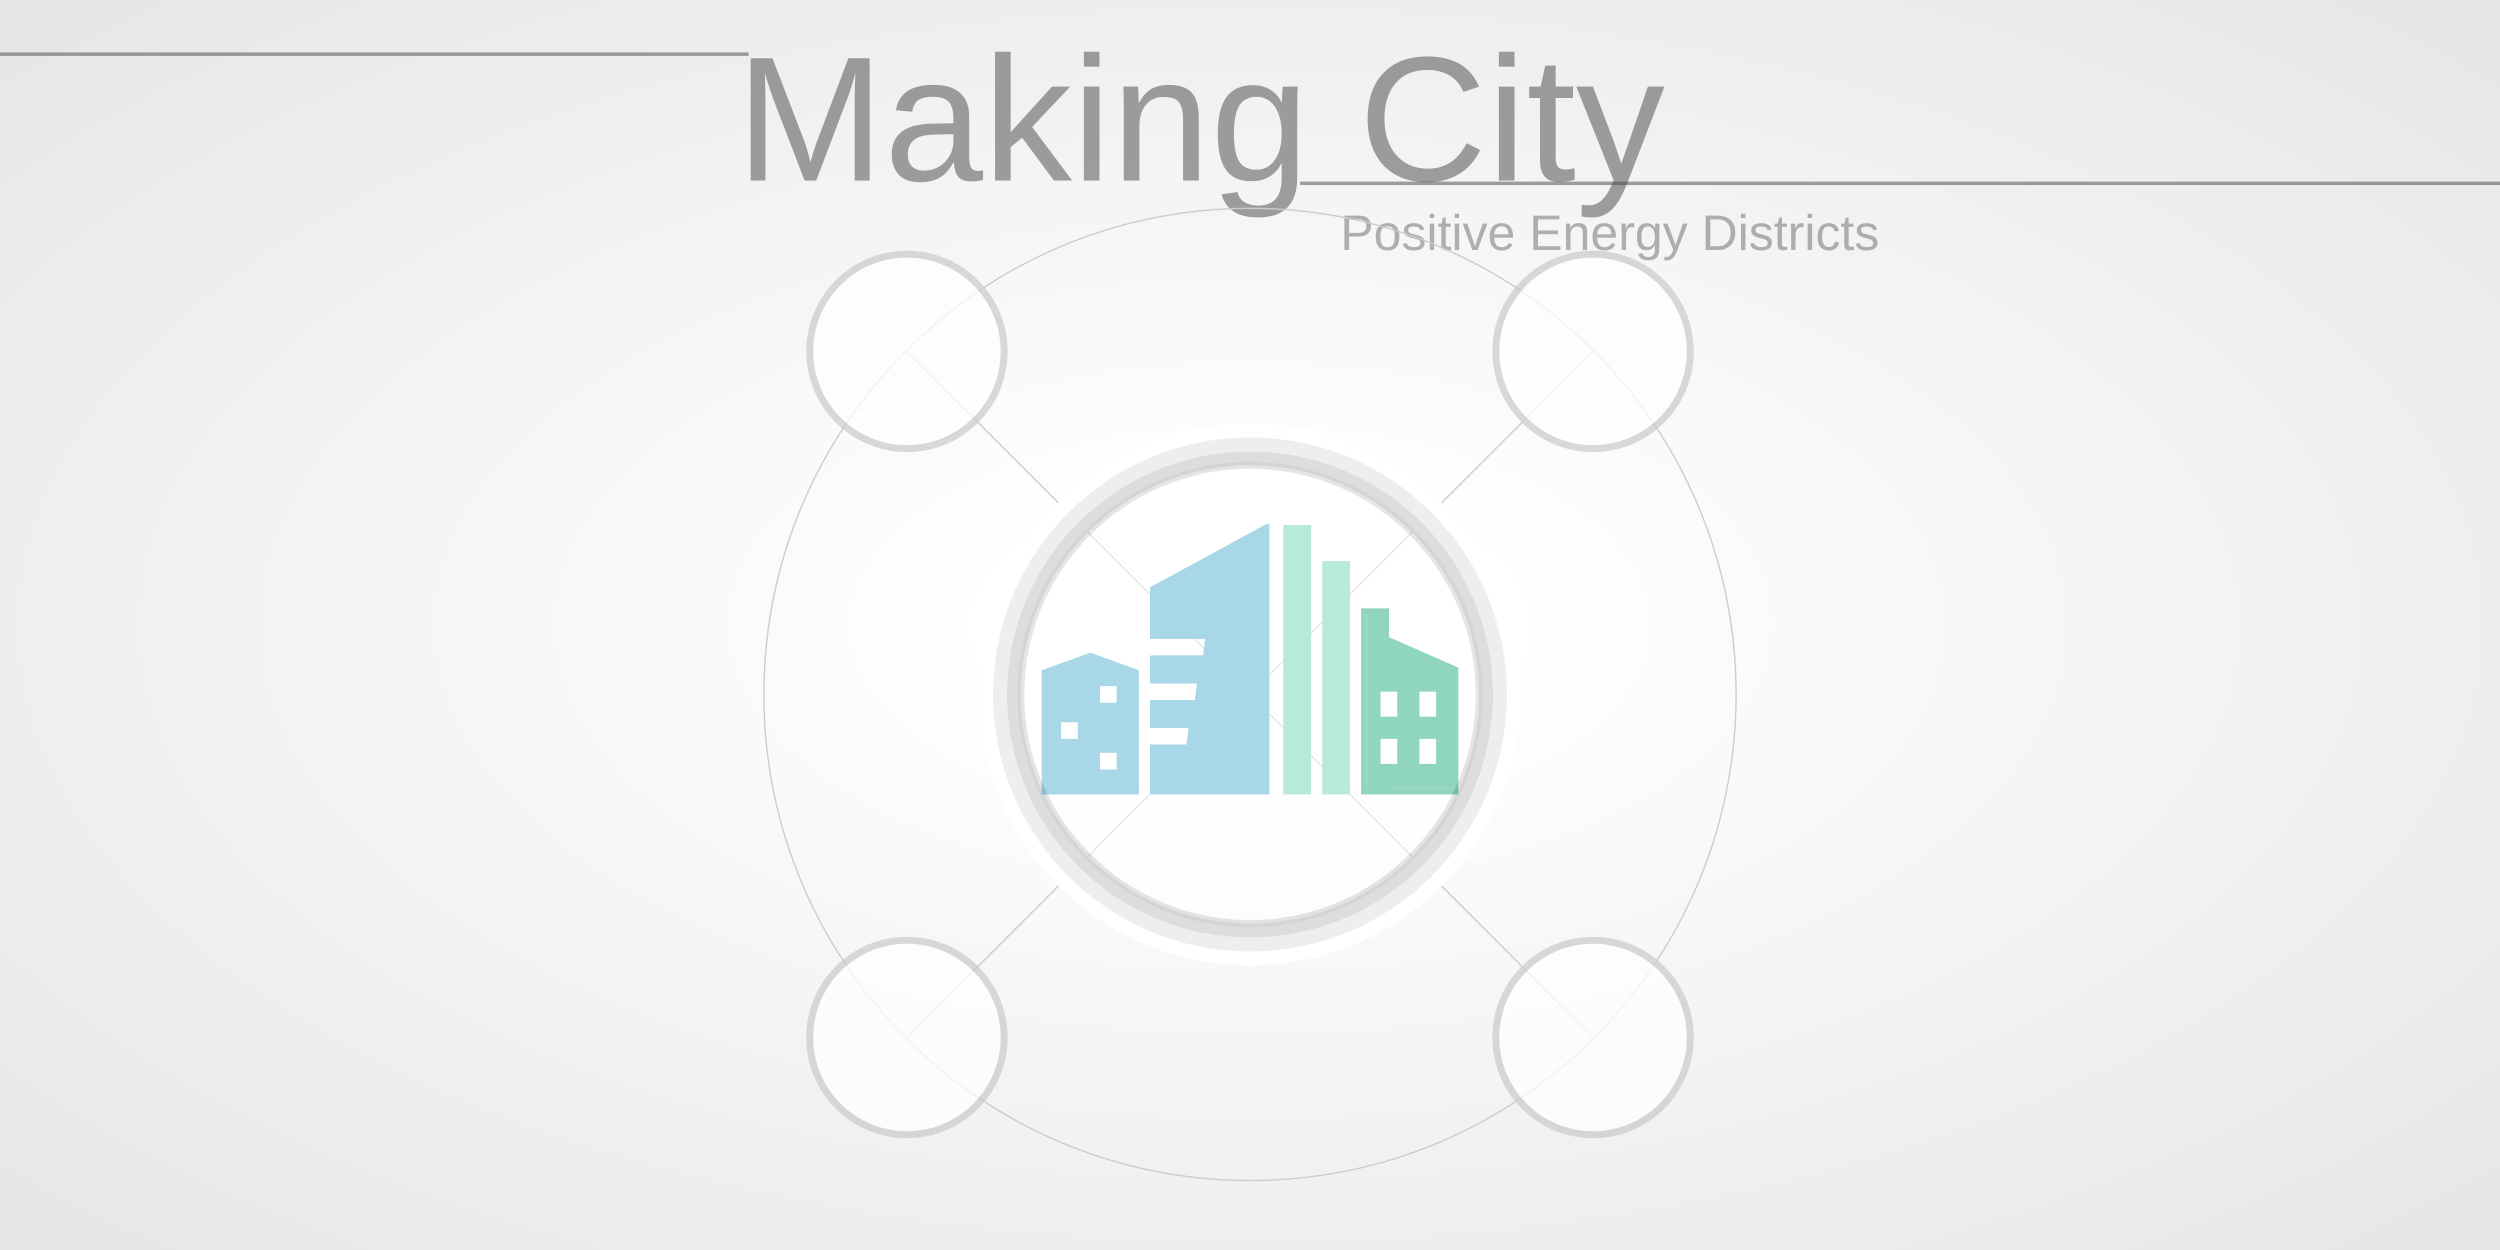
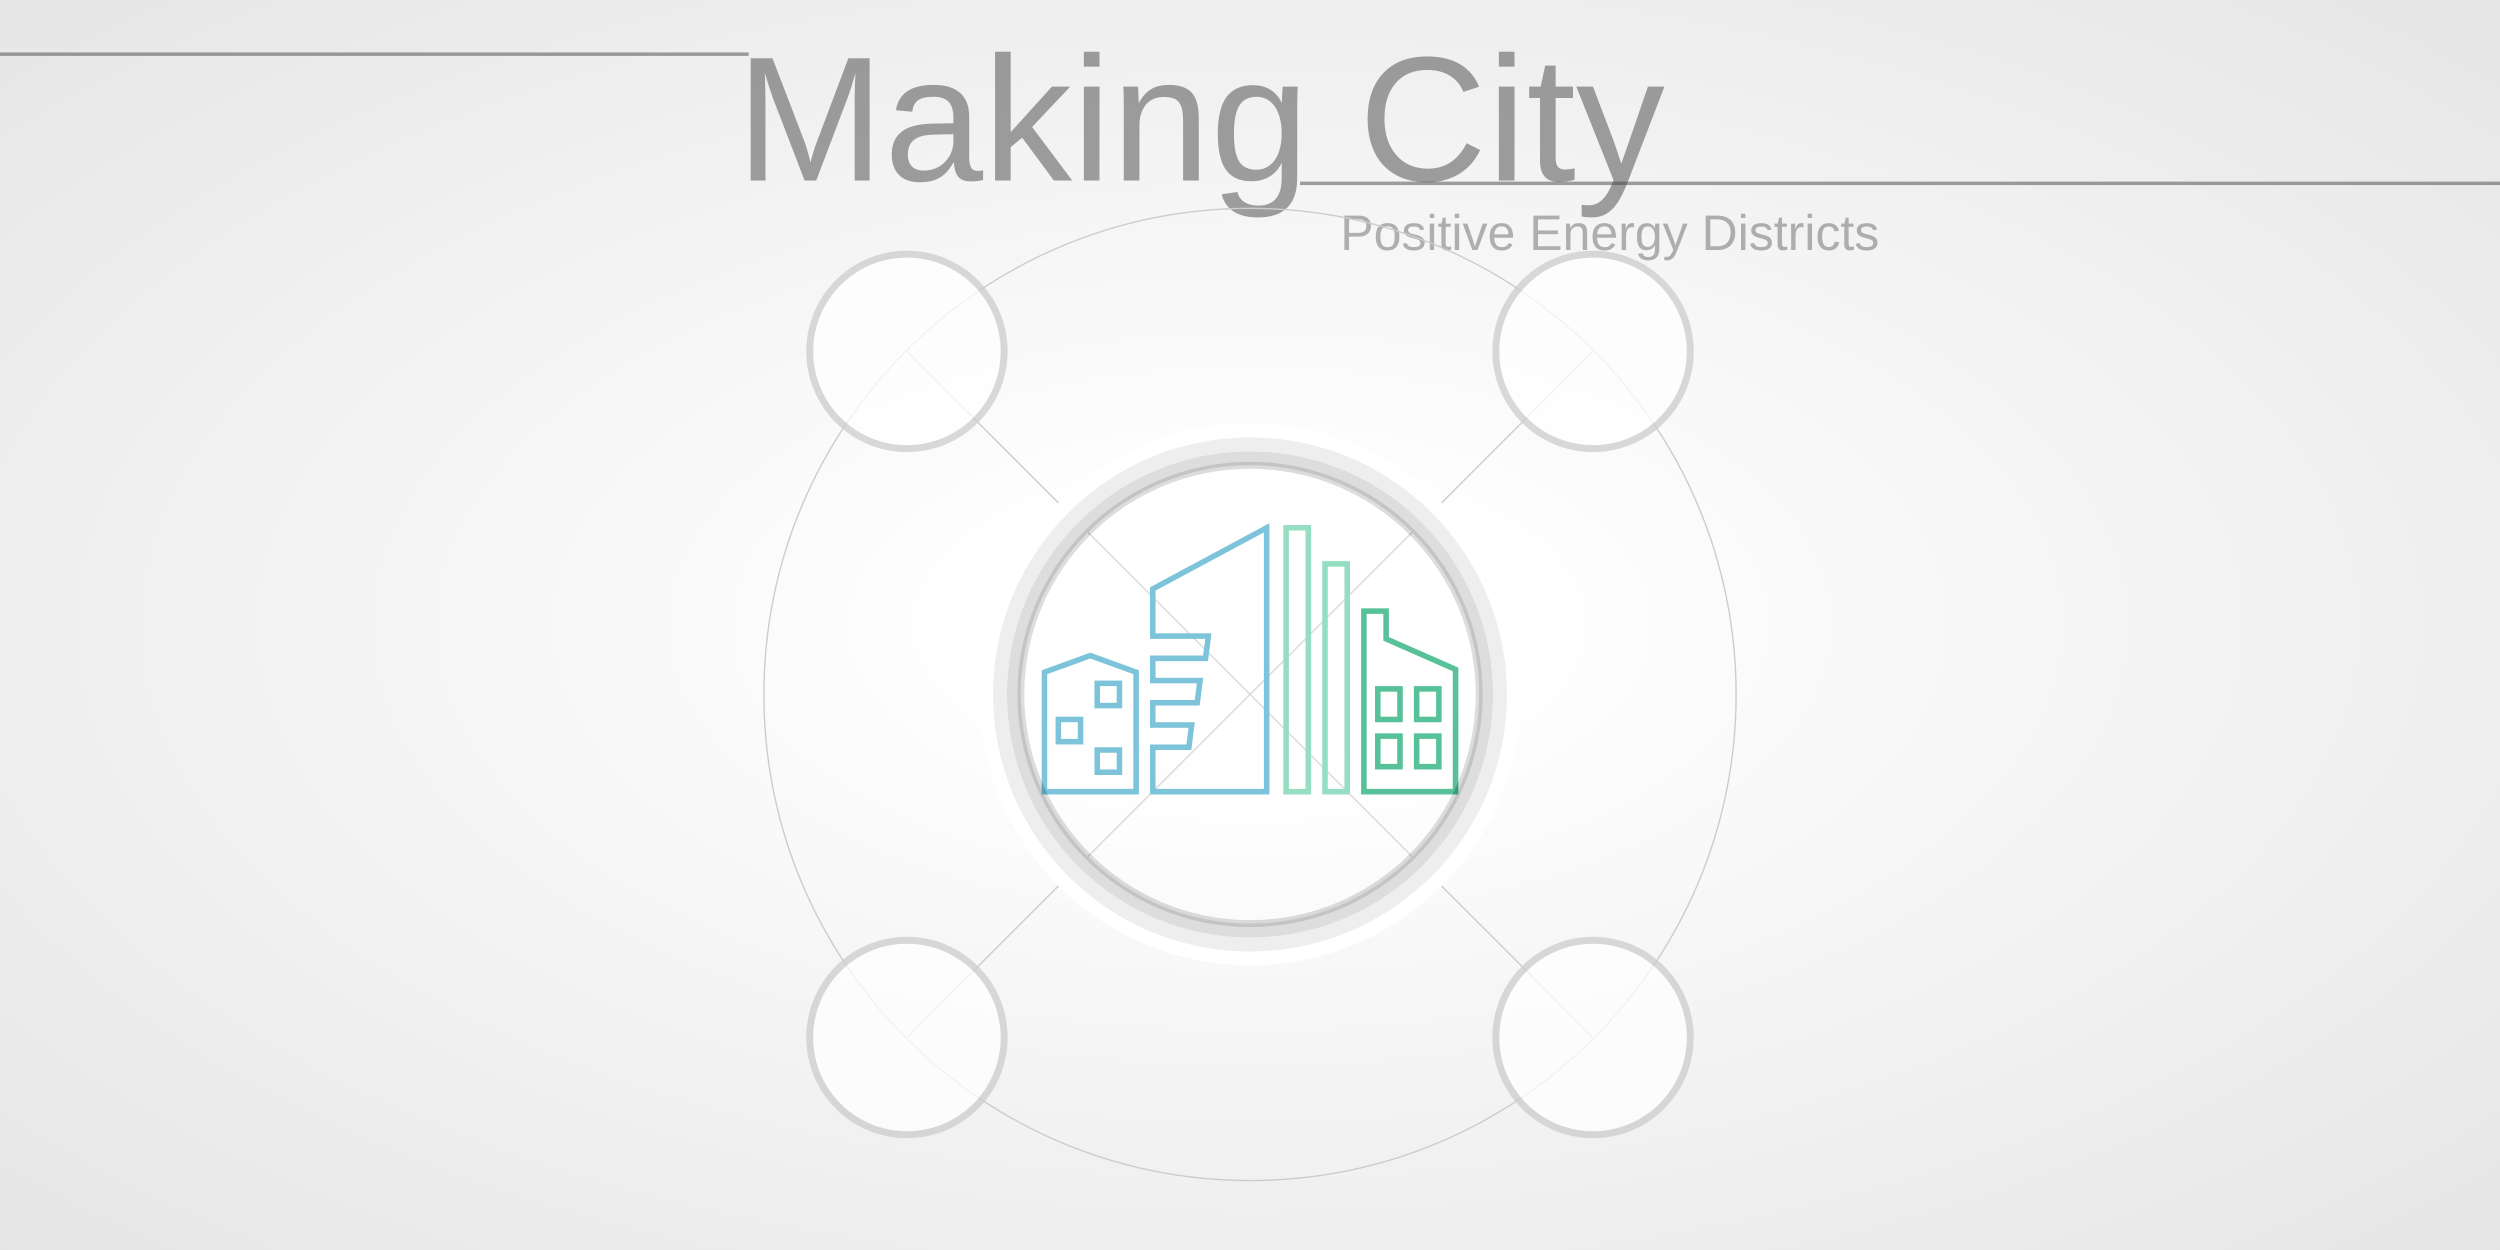
<svg xmlns="http://www.w3.org/2000/svg" width="1800" height="900" viewBox="-900 -500 1800 900" preserveAspectRatio="xMinYMin meet">
  <style>
.line {
	fill: none;
	stroke-width: 1;
	stroke: #ccc;
}
.circle-district {
	cursor: pointer;
}
.grid-head {
	opacity: 0.5;
	stroke-width: 2.5;
	stroke: #444;
}
</style>
  <defs>
    <radialGradient id="grad" cx="50%" cy="50%" r="100%">
      <stop offset="10%" style="stop-color:#fff; stop-opacity:1" />
      <stop offset="50%" style="stop-color:#eee; stop-opacity:1" />
      <stop offset="90%" style="stop-color:#ddd; stop-opacity:1" />
    </radialGradient>
  </defs>
  <rect x="-900" y="-500" width="1800" height="900" fill="url(#grad)" stroke-width="0" stroke="#000" />
  <text x="-370" y="-370" opacity="0.5" font-family="Arial, Helvetica, sans-serif" font-size="128px" fill="#444">Making City</text>
  <path class="grid-head" d="M-900 -461 H-361" />
  <path class="grid-head" d="M36 -368 H900" />
  <text x="65" y="-320" opacity="0.4" font-family="Arial, Helvetica, sans-serif" font-size="36px" fill="#444">Positive Energy Districts</text>
  <path class="line" d="M0,0 L247,-247" />
  <path class="line" d="M0,0 L247,247" />
  <path class="line" d="M0,0 L-247,-247" />
  <path class="line" d="M0,0 L-247,247" />
  <circle cx="0" cy="0" r="350" stroke-width="1" stroke="#ccc" fill="none" />
  <circle cx="0" cy="0" r="190" stroke-width="10" stroke="#fff" fill="none" />
  <circle cx="0" cy="0" r="180" stroke-width="10" stroke="#eee" fill="none" />
  <circle cx="0" cy="0" r="170" stroke-width="10" stroke="#ddd" fill="none" />
  <path id="first-building-path" d="M0,0 L0,43 L16.5,49 L33,43 L33,0 L0,0 Z    M39,0 L39,16 L52,16 L53,24 L39,24 L39,32 L55,32 L56,40 L39,40 L39,48 L58,48 L59,56 L39,56 L39,73 L80,95 L80,0 L39,0 Z" style="stroke:#51b0ce;stroke-width:2px;stroke-dasharray:0px 0px;fill:none;transform: scaleY(-2) scaleX(2) translate(-74px,-35px);">
    <animate id="first-building-path-animate" attributeName="stroke-dashoffset" from="0" to="0" dur="2s" repeatCount="1" />
  </path>
-   <path id="first-painting-path" d="M5,0 L5,39 L16.5 44 L28,39 L28,5 L5,5 Z    M15,10 L15,38 L20,38 L20,10    M44,0 L44,11 L57,11 L65,60 L44,60 L44,71 L75,88 L75,5 L44,5    M39,44 L80,44    M39,28 L80,28    M65,0 L65,73 L48,65" style="stroke:#51b0ce;stroke-width:10px;stroke-dasharray:0px 0px;fill:none;transform: scaleY(-2) scaleX(2) translate(-74px,-35px);">
-     <animate id="first-painting-path-animate" attributeName="stroke-dashoffset" from="0" to="0" dur="2s" repeatCount="1" />
-   </path>
+   <path id="first-painting-path" d="M5,0 L5,39 L16.5 44 L28,39 L28,5 L5,5 Z    M15,10 L15,38 L20,38 L20,10    M44,0 L44,11 L57,11 L65,60 L44,60 L44,71 L75,88 L75,5 L44,5    M39,44 L80,44    M39,28 L80,28    M65,0 L65,73 L48,65" style="stroke:#fff;stroke-width:0px;fill:none;transform: scaleY(-2) scaleX(2) translate(-74px,-35px);" />
  <rect x="19" y="7" width="8" height="8" style="stroke:#51b0ce;stroke-width:2px;fill:#fff;transform: scaleY(-2) scaleX(2) translate(-74px,-35px);">
    <animate attributeName="opacity" from="0" to="1" dur="2s" />
  </rect>
  <rect x="5" y="18" width="8" height="8" style="stroke:#51b0ce;stroke-width:2px;fill:#fff;transform: scaleY(-2) scaleX(2) translate(-74px,-35px);">
    <animate attributeName="opacity" from="0" to="1" dur="2s" />
  </rect>
  <rect x="19" y="31" width="8" height="8" style="stroke:#51b0ce;stroke-width:2px;fill:#fff;transform: scaleY(-2) scaleX(2) translate(-74px,-35px);">
    <animate attributeName="opacity" from="0" to="1" dur="2s" />
  </rect>
  <path id="second-building-path" d="M87,0 L87,95 L95,95 L95,0 L87,0 Z M101,0 L101,82 L109,82 L109,0 L101,0 Z" style="stroke:#73d3ae;stroke-width:2px;stroke-dasharray:0px 0px;fill:none;transform: scaleY(-2) scaleX(2) translate(-74px,-35px);">
    <animate id="second-building-path-animate" attributeName="stroke-dashoffset" from="0" to="0" dur="2s" repeatCount="1" />
  </path>
-   <path id="second-painting-path" d="M91,0 L91,95 M105,0 L105,82" style="stroke:#73d3ae;stroke-width:8px;stroke-dasharray:0px 0px;fill:none;transform: scaleY(-2) scaleX(2) translate(-74px,-35px);">
-     <animate id="second-painting-path-animate" attributeName="stroke-dashoffset" from="0" to="0" dur="2s" repeatCount="1" />
-   </path>
+   <path id="second-painting-path" d="M91,0 L91,95 M105,0 L105,82" style="stroke:#fff;stroke-width:0px;fill:none;transform: scaleY(-2) scaleX(2) translate(-74px,-35px);" />
  <path id="third-building-path" d="M115,0 L115,65 L123,65 L123,55 L148,44 L148,0 L115,0 Z" style="stroke:#1fac78;stroke-width:2px;stroke-dasharray:0px 0px;fill:none;transform: scaleY(-2) scaleX(2) translate(-74px,-35px);">
    <animate id="third-building-path-animate" attributeName="stroke-dashoffset" from="0" to="0" dur="2s" repeatCount="1" />
  </path>
-   <path id="third-painting-path" d="M120,0 L120,65 L120,51 L144,41 L144,5 L125,5 L125,45 L140,39 L140,5 L133,5 L133,39" style="stroke:#1fac78;stroke-width:8px;stroke-dasharray:0px 0px;fill:none;transform: scaleY(-2) scaleX(2) translate(-74px,-35px);">
-     <animate id="third-painting-path-animate" attributeName="stroke-dashoffset" from="0" to="0" dur="2s" repeatCount="1" />
-   </path>
+   <path id="third-painting-path" d="M119,0 L119,65 L119,52 L144,41 L144,5 L125,5 L125,45 L140,39 L140,5 L133,5 L133,39" style="stroke:#fff;stroke-width:0px;fill:none;transform: scaleY(-2) scaleX(2) translate(-74px,-35px);" />
  <rect x="120" y="9" width="8" height="11" style="stroke:#1fac78;stroke-width:2px;fill:#fff;transform: scaleY(-2) scaleX(2) translate(-74px,-35px);">
    <animate attributeName="opacity" from="0" to="1" dur="2s" />
  </rect>
  <rect x="120" y="26" width="8" height="11" style="stroke:#1fac78;stroke-width:2px;fill:#fff;transform: scaleY(-2) scaleX(2) translate(-74px,-35px);">
    <animate attributeName="opacity" from="0" to="1" dur="2s" />
  </rect>
  <rect x="134" y="9" width="8" height="11" style="stroke:#1fac78;stroke-width:2px;fill:#fff;transform: scaleY(-2) scaleX(2) translate(-74px,-35px);">
    <animate attributeName="opacity" from="0" to="1" dur="2s" />
  </rect>
  <rect x="134" y="26" width="8" height="11" style="stroke:#1fac78;stroke-width:2px;fill:#fff;transform: scaleY(-2) scaleX(2) translate(-74px,-35px);">
    <animate attributeName="opacity" from="0" to="1" dur="2s" />
  </rect>
-   <circle class="circle-district" id="district" cx="0" cy="0" r="165" stroke-width="5" stroke="#ccc" fill="#fff" opacity="0.5" transform="scale(1.0)">
+   <circle class="circle-district" id="district" cx="0" cy="0" r="165" stroke-width="5" stroke="#777" fill="#fff" opacity="0.25" transform="scale(1.0)">
    <animate attributeName="r" begin="0s" dur="3s" repeatCount="indefinite" values="165;175;165" />
  </circle>
  <circle cx="247" cy="-247" r="70" stroke-width="5" stroke="#ccc" fill="#fff" opacity="0.75" />
  <circle cx="247" cy="247" r="70" stroke-width="5" stroke="#ccc" fill="#fff" opacity="0.75" />
  <circle cx="-247" cy="-247" r="70" stroke-width="5" stroke="#ccc" fill="#fff" opacity="0.75" />
  <circle cx="-247" cy="247" r="70" stroke-width="5" stroke="#ccc" fill="#fff" opacity="0.75" />
</svg>
